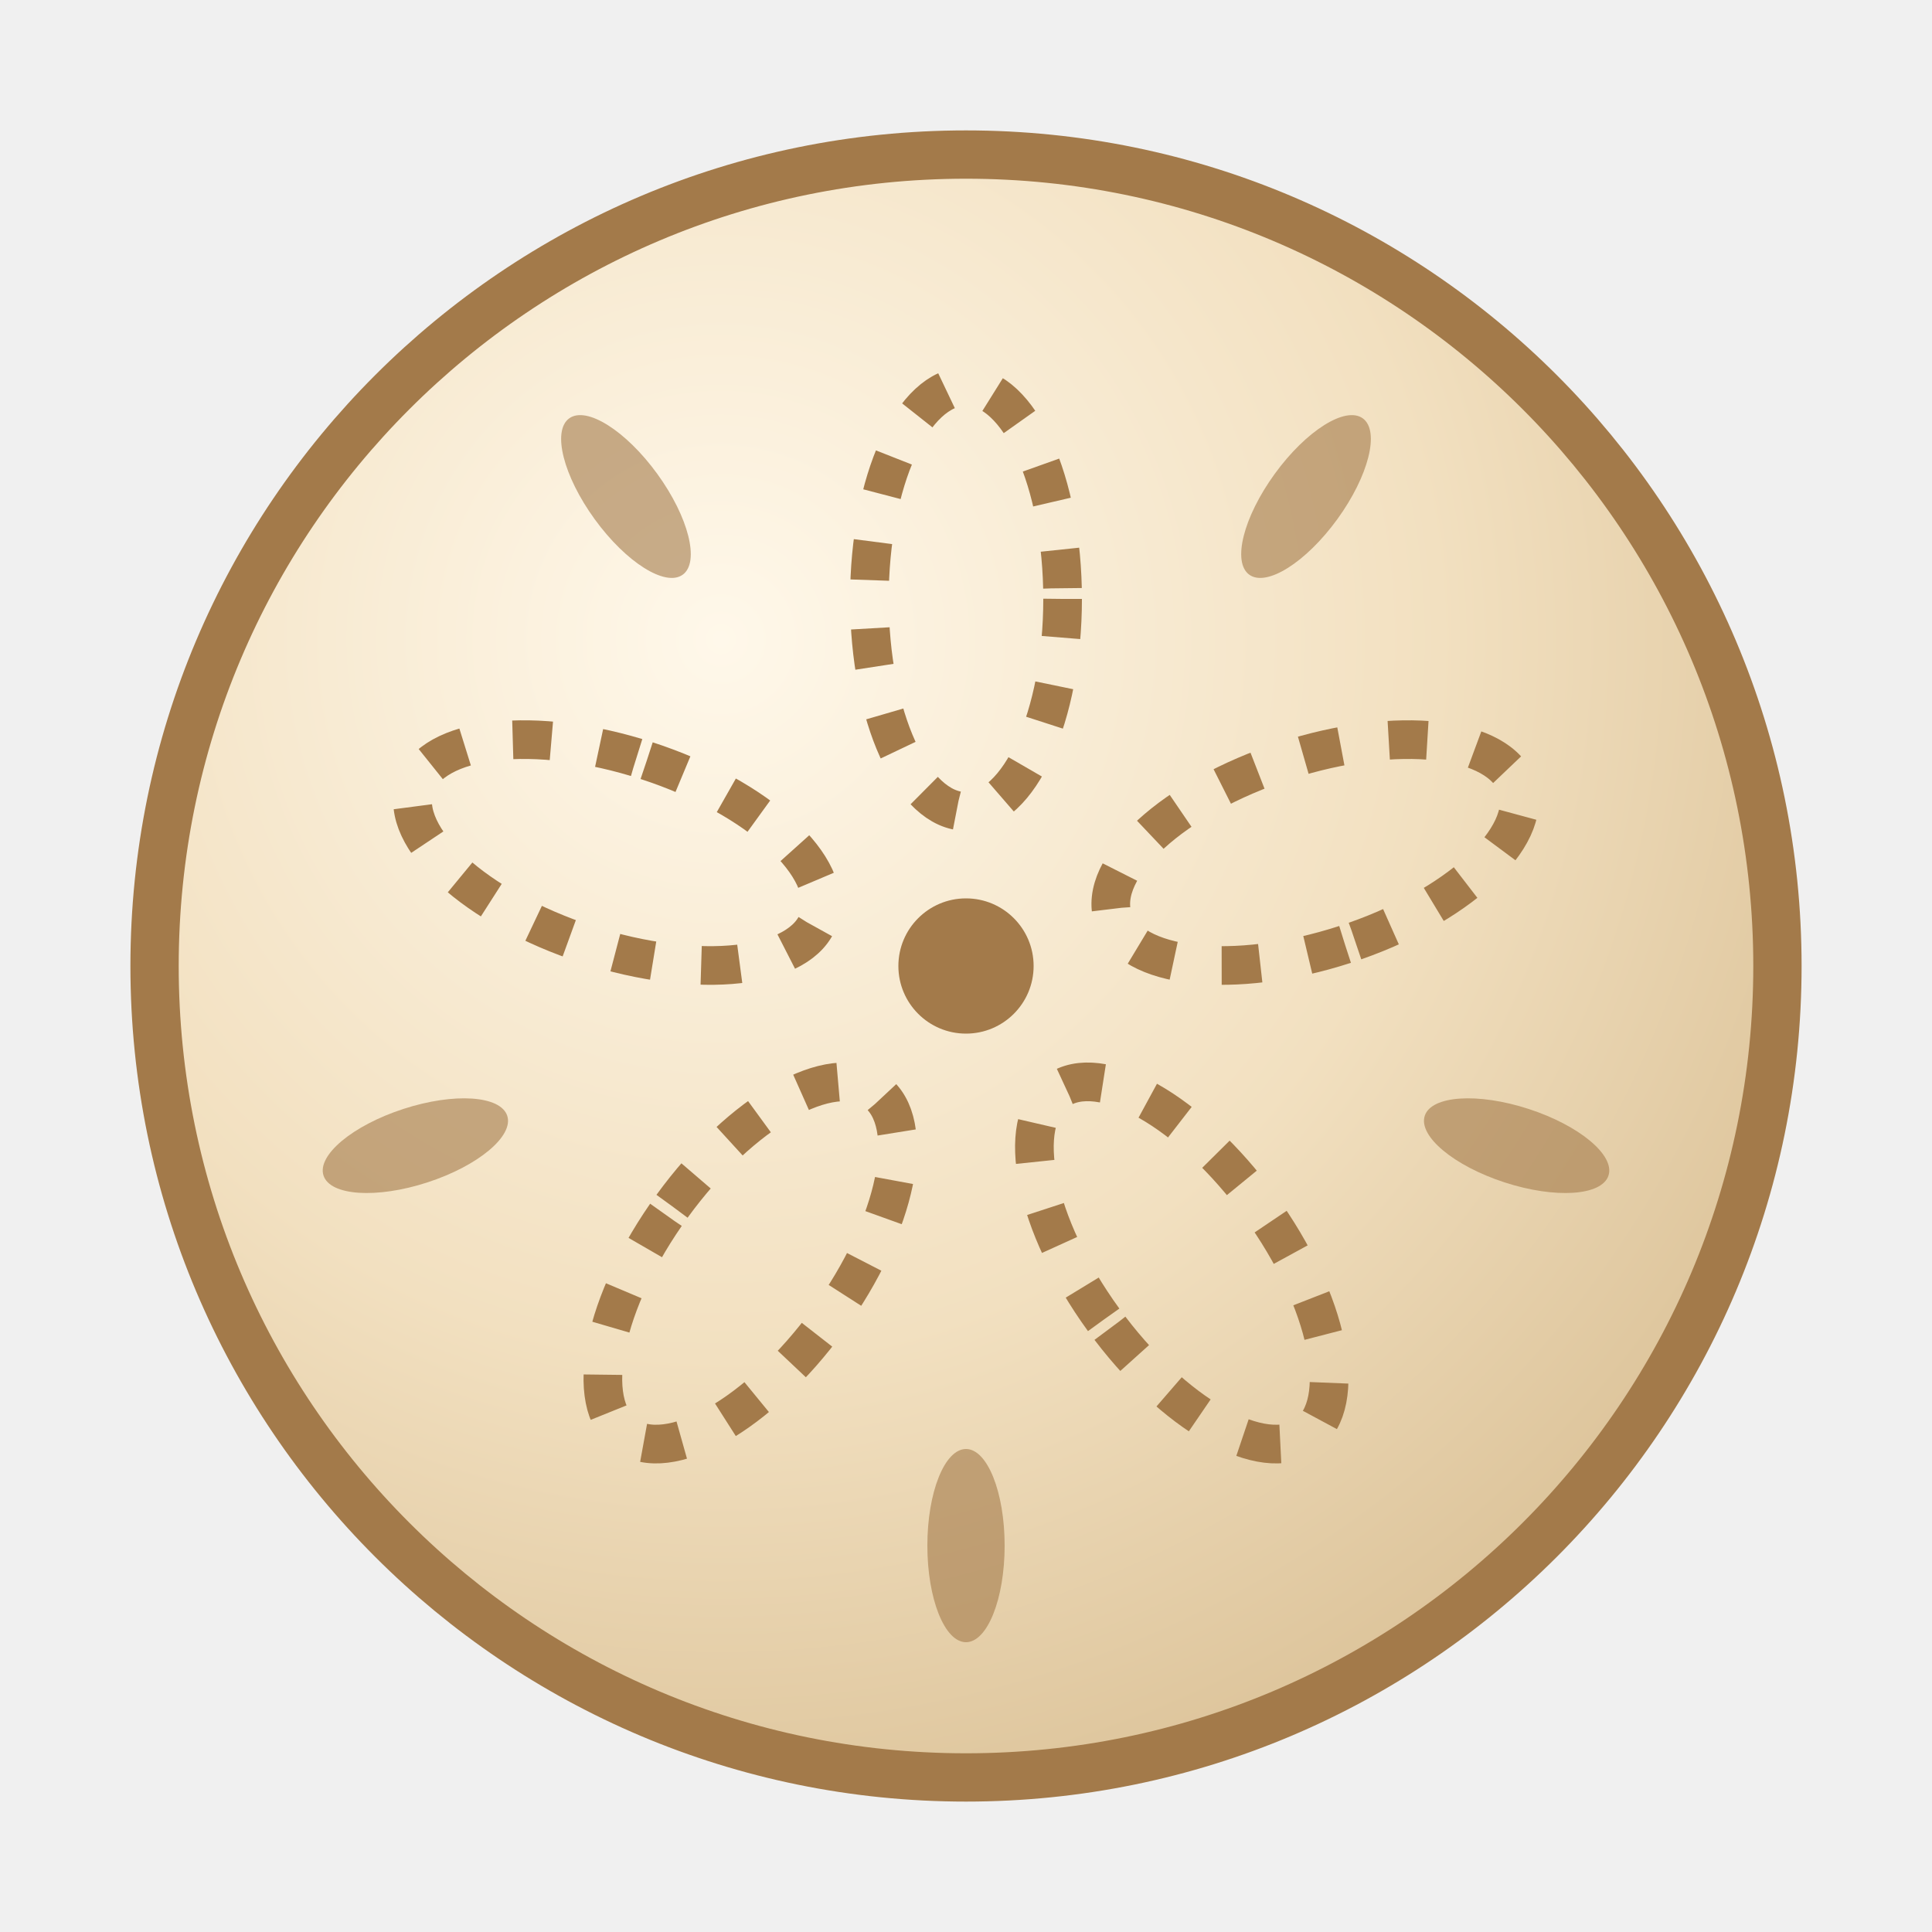
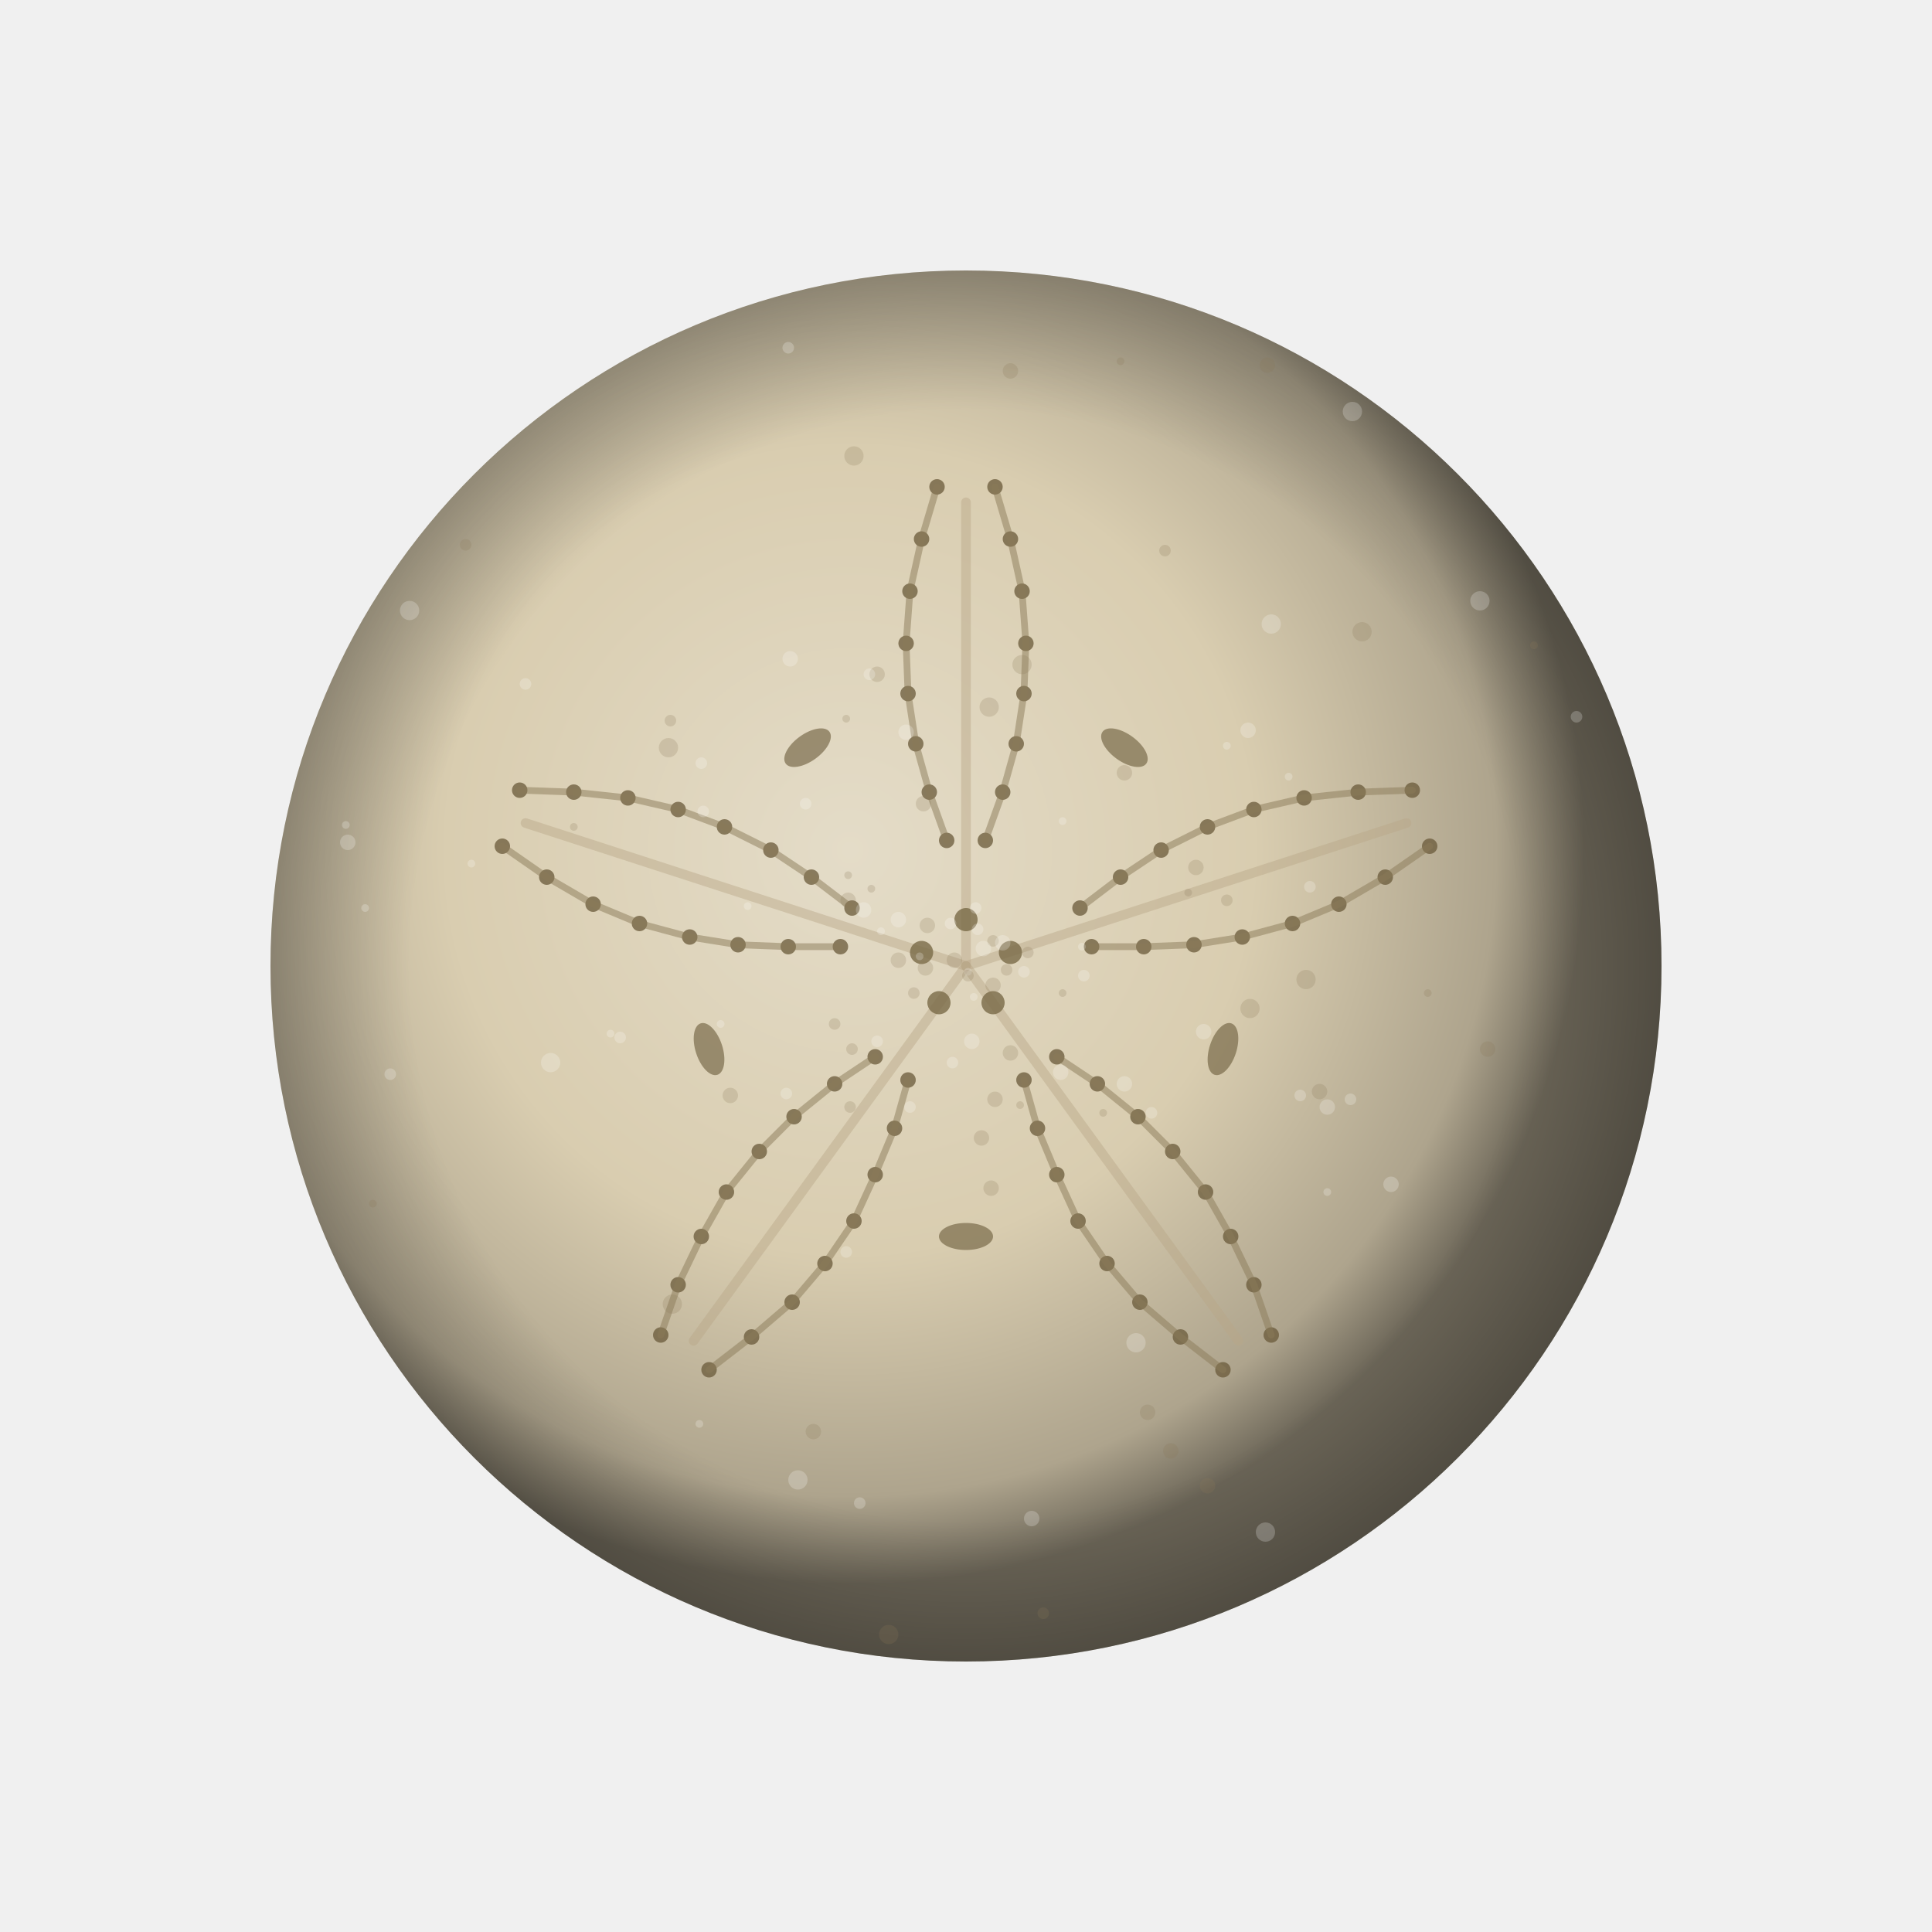
<svg xmlns="http://www.w3.org/2000/svg" width="100" height="100" viewBox="0 0 100 100">
  <defs>
-     <radialGradient id="b" cx="0.35" cy="0.3" r="0.8">
-       <stop offset="0" stop-color="#fff8ea" />
-       <stop offset=".55" stop-color="#f2e0c0" />
-       <stop offset="1" stop-color="#d9bf94" />
+     <filter id="bl" x="-20%" y="-20%" width="140%" height="140%">
+       <feGaussianBlur stdDeviation="0.8" />
+     </filter>
+     <filter id="bl2" x="-30%" y="-30%" width="160%" height="160%">
+       <feGaussianBlur stdDeviation="2.2" />
+     </filter>
+     <radialGradient id="g1" gradientUnits="userSpaceOnUse" cx="44" cy="44" r="38">
+       <stop offset="0" stop-color="#e4dcc8" />
+       <stop offset="0.55" stop-color="#d9cdb0" />
+       <stop offset="0.88" stop-color="#aea48d" />
+       <stop offset="1" stop-color="#6c6658" />
+     </radialGradient>
+     <radialGradient id="g2" gradientUnits="userSpaceOnUse" cx="50" cy="50" r="36">
+       <stop offset="0" stop-color="#000000" stop-opacity="0" />
+       <stop offset="0.8" stop-color="#000000" stop-opacity="0" />
+       <stop offset="1" stop-color="#000000" stop-opacity="0.25" />
    </radialGradient>
  </defs>
-   <circle cx="50" cy="50" r="42" fill="url(#b)" stroke="#a37a4a" stroke-width="2.5" />
-   <ellipse cx="50" cy="31" rx="5" ry="11" fill="none" stroke="#a37a4a" stroke-width="2" stroke-dasharray="2 2.5" transform="rotate(0 50 50)" />
-   <ellipse cx="50" cy="31" rx="5" ry="11" fill="none" stroke="#a37a4a" stroke-width="2" stroke-dasharray="2 2.5" transform="rotate(72 50 50)" />
-   <ellipse cx="50" cy="31" rx="5" ry="11" fill="none" stroke="#a37a4a" stroke-width="2" stroke-dasharray="2 2.5" transform="rotate(144 50 50)" />
-   <ellipse cx="50" cy="31" rx="5" ry="11" fill="none" stroke="#a37a4a" stroke-width="2" stroke-dasharray="2 2.5" transform="rotate(216 50 50)" />
-   <ellipse cx="50" cy="31" rx="5" ry="11" fill="none" stroke="#a37a4a" stroke-width="2" stroke-dasharray="2 2.5" transform="rotate(288 50 50)" />
-   <circle cx="50" cy="50" r="3.5" fill="#a37a4a" />
-   <ellipse cx="67.6" cy="25.7" rx="2" ry="5" fill="#a37a4a" fill-opacity=".6" transform="rotate(36 67.6 25.7)" />
-   <ellipse cx="78.5" cy="59.3" rx="2" ry="5" fill="#a37a4a" fill-opacity=".6" transform="rotate(108 78.5 59.3)" />
-   <ellipse cx="50.0" cy="80.0" rx="2" ry="5" fill="#a37a4a" fill-opacity=".6" transform="rotate(180 50.0 80.0)" />
-   <ellipse cx="21.5" cy="59.3" rx="2" ry="5" fill="#a37a4a" fill-opacity=".6" transform="rotate(252 21.5 59.3)" />
-   <ellipse cx="32.4" cy="25.7" rx="2" ry="5" fill="#a37a4a" fill-opacity=".6" transform="rotate(324 32.4 25.7)" />
+   <g transform="rotate(0 50 50)">
+     <circle cx="50" cy="50" r="36" fill="url(#g1)" />
+     <circle cx="50" cy="50" r="36" fill="url(#g2)" />
+     <circle cx="49" cy="43.5" r="0.4" fill="#6a5a3a" fill-opacity="0.75" />
+     <circle cx="48.1" cy="41" r="0.4" fill="#6a5a3a" fill-opacity="0.75" />
+     <circle cx="47.4" cy="38.5" r="0.4" fill="#6a5a3a" fill-opacity="0.75" />
+     <circle cx="47" cy="35.9" r="0.4" fill="#6a5a3a" fill-opacity="0.75" />
+     <circle cx="46.9" cy="33.3" r="0.4" fill="#6a5a3a" fill-opacity="0.75" />
+     <circle cx="47.1" cy="30.6" r="0.4" fill="#6a5a3a" fill-opacity="0.75" />
+     <circle cx="47.7" cy="27.9" r="0.4" fill="#6a5a3a" fill-opacity="0.75" />
+     <circle cx="48.5" cy="25.2" r="0.4" fill="#6a5a3a" fill-opacity="0.75" />
+     <path d="M49 43.5 L48.1 41 L47.4 38.5 L47 35.9 L46.9 33.3 L47.1 30.6 L47.7 27.9 L48.5 25.2" fill="none" stroke="#8a7a58" stroke-width="0.35" stroke-opacity="0.5" stroke-linecap="round" />
+     <circle cx="51" cy="43.5" r="0.4" fill="#6a5a3a" fill-opacity="0.75" />
+     <circle cx="51.9" cy="41" r="0.4" fill="#6a5a3a" fill-opacity="0.75" />
+     <circle cx="52.6" cy="38.5" r="0.4" fill="#6a5a3a" fill-opacity="0.75" />
+     <circle cx="53" cy="35.9" r="0.4" fill="#6a5a3a" fill-opacity="0.75" />
+     <circle cx="53.1" cy="33.3" r="0.4" fill="#6a5a3a" fill-opacity="0.75" />
+     <circle cx="52.9" cy="30.6" r="0.4" fill="#6a5a3a" fill-opacity="0.75" />
+     <circle cx="52.3" cy="27.9" r="0.4" fill="#6a5a3a" fill-opacity="0.75" />
+     <circle cx="51.5" cy="25.2" r="0.4" fill="#6a5a3a" fill-opacity="0.75" />
+     <path d="M51 43.5 L51.9 41 L52.6 38.5 L53 35.9 L53.1 33.3 L52.9 30.6 L52.3 27.9 L51.5 25.2" fill="none" stroke="#8a7a58" stroke-width="0.35" stroke-opacity="0.5" stroke-linecap="round" />
+     <path d="M50 50L50 26" fill="none" stroke="#b8a888" stroke-width="0.5" stroke-opacity="0.45" stroke-linecap="round" />
+     <ellipse cx="58.2" cy="38.7" rx="1.4" ry="0.7" fill="#6a5a3a" transform="rotate(36 58.2 38.7)" fill-opacity="0.6" />
+     <circle cx="55.9" cy="47" r="0.4" fill="#6a5a3a" fill-opacity="0.75" />
+     <circle cx="58" cy="45.4" r="0.4" fill="#6a5a3a" fill-opacity="0.75" />
+     <circle cx="60.1" cy="44" r="0.4" fill="#6a5a3a" fill-opacity="0.75" />
+     <circle cx="62.5" cy="42.8" r="0.4" fill="#6a5a3a" fill-opacity="0.75" />
+     <circle cx="64.9" cy="41.9" r="0.4" fill="#6a5a3a" fill-opacity="0.75" />
+     <circle cx="67.5" cy="41.3" r="0.4" fill="#6a5a3a" fill-opacity="0.75" />
+     <circle cx="70.3" cy="41" r="0.4" fill="#6a5a3a" fill-opacity="0.75" />
+     <circle cx="73.1" cy="40.9" r="0.4" fill="#6a5a3a" fill-opacity="0.75" />
+     <path d="M55.9 47 L58 45.4 L60.1 44 L62.5 42.8 L64.9 41.9 L67.5 41.3 L70.3 41 L73.1 40.9" fill="none" stroke="#8a7a58" stroke-width="0.35" stroke-opacity="0.5" stroke-linecap="round" />
+     <circle cx="56.5" cy="49" r="0.4" fill="#6a5a3a" fill-opacity="0.75" />
+     <circle cx="59.2" cy="49" r="0.4" fill="#6a5a3a" fill-opacity="0.75" />
+     <circle cx="61.8" cy="48.9" r="0.4" fill="#6a5a3a" fill-opacity="0.75" />
+     <circle cx="64.3" cy="48.5" r="0.4" fill="#6a5a3a" fill-opacity="0.75" />
+     <circle cx="66.9" cy="47.8" r="0.4" fill="#6a5a3a" fill-opacity="0.75" />
+     <circle cx="69.3" cy="46.8" r="0.4" fill="#6a5a3a" fill-opacity="0.75" />
+     <circle cx="71.7" cy="45.4" r="0.4" fill="#6a5a3a" fill-opacity="0.75" />
+     <circle cx="74" cy="43.8" r="0.4" fill="#6a5a3a" fill-opacity="0.75" />
+     <path d="M56.5 49 L59.2 49 L61.8 48.9 L64.3 48.5 L66.9 47.8 L69.3 46.8 L71.7 45.4 L74 43.8" fill="none" stroke="#8a7a58" stroke-width="0.35" stroke-opacity="0.5" stroke-linecap="round" />
+     <path d="M50 50L72.8 42.6" fill="none" stroke="#b8a888" stroke-width="0.5" stroke-opacity="0.45" stroke-linecap="round" />
+     <ellipse cx="63.3" cy="54.3" rx="1.4" ry="0.7" fill="#6a5a3a" transform="rotate(108 63.3 54.3)" fill-opacity="0.6" />
+     <circle cx="54.7" cy="54.7" r="0.4" fill="#6a5a3a" fill-opacity="0.75" />
+     <circle cx="56.8" cy="56.1" r="0.4" fill="#6a5a3a" fill-opacity="0.75" />
+     <circle cx="58.9" cy="57.8" r="0.4" fill="#6a5a3a" fill-opacity="0.75" />
+     <circle cx="60.7" cy="59.6" r="0.4" fill="#6a5a3a" fill-opacity="0.75" />
+     <circle cx="62.4" cy="61.7" r="0.4" fill="#6a5a3a" fill-opacity="0.75" />
+     <circle cx="63.7" cy="64" r="0.4" fill="#6a5a3a" fill-opacity="0.75" />
+     <circle cx="64.9" cy="66.5" r="0.4" fill="#6a5a3a" fill-opacity="0.75" />
+     <circle cx="65.8" cy="69.1" r="0.4" fill="#6a5a3a" fill-opacity="0.75" />
+     <path d="M54.7 54.7 L56.8 56.1 L58.9 57.8 L60.7 59.6 L62.4 61.7 L63.7 64 L64.9 66.5 L65.8 69.1" fill="none" stroke="#8a7a58" stroke-width="0.35" stroke-opacity="0.5" stroke-linecap="round" />
+     <circle cx="53" cy="55.9" r="0.4" fill="#6a5a3a" fill-opacity="0.75" />
+     <circle cx="53.7" cy="58.4" r="0.4" fill="#6a5a3a" fill-opacity="0.75" />
+     <circle cx="54.7" cy="60.8" r="0.4" fill="#6a5a3a" fill-opacity="0.75" />
+     <circle cx="55.8" cy="63.2" r="0.4" fill="#6a5a3a" fill-opacity="0.75" />
+     <circle cx="57.3" cy="65.4" r="0.4" fill="#6a5a3a" fill-opacity="0.75" />
+     <circle cx="59" cy="67.4" r="0.4" fill="#6a5a3a" fill-opacity="0.75" />
+     <circle cx="61.1" cy="69.2" r="0.4" fill="#6a5a3a" fill-opacity="0.75" />
+     <circle cx="63.3" cy="70.9" r="0.4" fill="#6a5a3a" fill-opacity="0.75" />
+     <path d="M53 55.9 L53.7 58.4 L54.7 60.8 L55.8 63.2 L57.3 65.4 L59 67.4 L61.1 69.2 L63.3 70.9" fill="none" stroke="#8a7a58" stroke-width="0.35" stroke-opacity="0.5" stroke-linecap="round" />
+     <path d="M50 50L64.1 69.4" fill="none" stroke="#b8a888" stroke-width="0.5" stroke-opacity="0.45" stroke-linecap="round" />
+     <ellipse cx="50" cy="64" rx="1.4" ry="0.7" fill="#6a5a3a" transform="rotate(180 50 64)" fill-opacity="0.6" />
+     <circle cx="47" cy="55.9" r="0.4" fill="#6a5a3a" fill-opacity="0.75" />
+     <circle cx="46.3" cy="58.4" r="0.4" fill="#6a5a3a" fill-opacity="0.75" />
+     <circle cx="45.3" cy="60.8" r="0.4" fill="#6a5a3a" fill-opacity="0.75" />
+     <circle cx="44.2" cy="63.2" r="0.4" fill="#6a5a3a" fill-opacity="0.75" />
+     <circle cx="42.7" cy="65.4" r="0.4" fill="#6a5a3a" fill-opacity="0.75" />
+     <circle cx="41" cy="67.4" r="0.4" fill="#6a5a3a" fill-opacity="0.75" />
+     <circle cx="38.9" cy="69.2" r="0.4" fill="#6a5a3a" fill-opacity="0.75" />
+     <circle cx="36.7" cy="70.9" r="0.4" fill="#6a5a3a" fill-opacity="0.75" />
+     <path d="M47 55.9 L46.3 58.4 L45.3 60.8 L44.2 63.2 L42.7 65.4 L41 67.4 L38.9 69.2 L36.7 70.9" fill="none" stroke="#8a7a58" stroke-width="0.35" stroke-opacity="0.5" stroke-linecap="round" />
+     <circle cx="45.3" cy="54.7" r="0.4" fill="#6a5a3a" fill-opacity="0.75" />
+     <circle cx="43.2" cy="56.1" r="0.4" fill="#6a5a3a" fill-opacity="0.75" />
+     <circle cx="41.1" cy="57.8" r="0.4" fill="#6a5a3a" fill-opacity="0.75" />
+     <circle cx="39.3" cy="59.6" r="0.4" fill="#6a5a3a" fill-opacity="0.75" />
+     <circle cx="37.6" cy="61.7" r="0.4" fill="#6a5a3a" fill-opacity="0.75" />
+     <circle cx="36.3" cy="64" r="0.4" fill="#6a5a3a" fill-opacity="0.75" />
+     <circle cx="35.1" cy="66.5" r="0.4" fill="#6a5a3a" fill-opacity="0.75" />
+     <circle cx="34.2" cy="69.1" r="0.4" fill="#6a5a3a" fill-opacity="0.75" />
+     <path d="M45.3 54.7 L43.2 56.1 L41.1 57.8 L39.3 59.6 L37.6 61.7 L36.3 64 L35.1 66.5 L34.2 69.1" fill="none" stroke="#8a7a58" stroke-width="0.35" stroke-opacity="0.5" stroke-linecap="round" />
+     <path d="M50 50L35.9 69.4" fill="none" stroke="#b8a888" stroke-width="0.5" stroke-opacity="0.45" stroke-linecap="round" />
+     <ellipse cx="36.7" cy="54.3" rx="1.4" ry="0.7" fill="#6a5a3a" transform="rotate(252 36.7 54.3)" fill-opacity="0.6" />
+     <circle cx="43.5" cy="49" r="0.4" fill="#6a5a3a" fill-opacity="0.75" />
+     <circle cx="40.8" cy="49" r="0.4" fill="#6a5a3a" fill-opacity="0.75" />
+     <circle cx="38.2" cy="48.9" r="0.4" fill="#6a5a3a" fill-opacity="0.75" />
+     <circle cx="35.7" cy="48.5" r="0.4" fill="#6a5a3a" fill-opacity="0.75" />
+     <circle cx="33.1" cy="47.8" r="0.4" fill="#6a5a3a" fill-opacity="0.75" />
+     <circle cx="30.7" cy="46.8" r="0.4" fill="#6a5a3a" fill-opacity="0.75" />
+     <circle cx="28.3" cy="45.4" r="0.4" fill="#6a5a3a" fill-opacity="0.75" />
+     <circle cx="26" cy="43.8" r="0.4" fill="#6a5a3a" fill-opacity="0.75" />
+     <path d="M43.5 49 L40.8 49 L38.2 48.9 L35.7 48.5 L33.1 47.8 L30.7 46.8 L28.3 45.4 L26 43.8" fill="none" stroke="#8a7a58" stroke-width="0.35" stroke-opacity="0.5" stroke-linecap="round" />
+     <circle cx="44.1" cy="47" r="0.4" fill="#6a5a3a" fill-opacity="0.75" />
+     <circle cx="42" cy="45.4" r="0.4" fill="#6a5a3a" fill-opacity="0.75" />
+     <circle cx="39.9" cy="44" r="0.4" fill="#6a5a3a" fill-opacity="0.75" />
+     <circle cx="37.5" cy="42.8" r="0.4" fill="#6a5a3a" fill-opacity="0.75" />
+     <circle cx="35.1" cy="41.9" r="0.4" fill="#6a5a3a" fill-opacity="0.75" />
+     <circle cx="32.5" cy="41.3" r="0.4" fill="#6a5a3a" fill-opacity="0.75" />
+     <circle cx="29.7" cy="41" r="0.4" fill="#6a5a3a" fill-opacity="0.75" />
+     <circle cx="26.9" cy="40.9" r="0.4" fill="#6a5a3a" fill-opacity="0.75" />
+     <path d="M44.1 47 L42 45.4 L39.9 44 L37.5 42.8 L35.1 41.9 L32.5 41.3 L29.7 41 L26.9 40.9" fill="none" stroke="#8a7a58" stroke-width="0.35" stroke-opacity="0.5" stroke-linecap="round" />
+     <path d="M50 50L27.2 42.6" fill="none" stroke="#b8a888" stroke-width="0.5" stroke-opacity="0.45" stroke-linecap="round" />
+     <ellipse cx="41.8" cy="38.7" rx="1.4" ry="0.7" fill="#6a5a3a" transform="rotate(324 41.8 38.7)" fill-opacity="0.6" />
+     <circle cx="50" cy="47.6" r="0.6" fill="#7a6a48" fill-opacity="0.8" />
+     <circle cx="52.3" cy="49.3" r="0.6" fill="#7a6a48" fill-opacity="0.8" />
+     <circle cx="51.4" cy="51.9" r="0.6" fill="#7a6a48" fill-opacity="0.8" />
+     <circle cx="48.6" cy="51.9" r="0.6" fill="#7a6a48" fill-opacity="0.8" />
+     <circle cx="47.7" cy="49.3" r="0.6" fill="#7a6a48" fill-opacity="0.8" />
+     <circle cx="37.3" cy="53" r="0.2" fill="#ffffff" fill-opacity="0.22" />
+     <circle cx="67.6" cy="50.7" r="0.5" fill="#8a7a58" fill-opacity="0.22" />
+     <circle cx="29.7" cy="42.8" r="0.2" fill="#8a7a58" fill-opacity="0.22" />
+     <circle cx="45.4" cy="34.9" r="0.4" fill="#8a7a58" fill-opacity="0.22" />
+     <circle cx="50.3" cy="53.9" r="0.4" fill="#ffffff" fill-opacity="0.22" />
+     <circle cx="27.2" cy="35.4" r="0.3" fill="#ffffff" fill-opacity="0.22" />
+     <circle cx="58.2" cy="56.1" r="0.4" fill="#ffffff" fill-opacity="0.22" />
+     <circle cx="47.3" cy="51.4" r="0.3" fill="#8a7a58" fill-opacity="0.22" />
+     <circle cx="44.5" cy="77.8" r="0.3" fill="#ffffff" fill-opacity="0.22" />
+     <circle cx="51.4" cy="48.7" r="0.3" fill="#8a7a58" fill-opacity="0.22" />
+     <circle cx="64.7" cy="52.2" r="0.5" fill="#8a7a58" fill-opacity="0.22" />
+     <circle cx="46.5" cy="47.6" r="0.4" fill="#ffffff" fill-opacity="0.22" />
+     <circle cx="50.1" cy="50.3" r="0.2" fill="#ffffff" fill-opacity="0.22" />
+     <circle cx="53" cy="50.3" r="0.3" fill="#ffffff" fill-opacity="0.22" />
+     <circle cx="37.8" cy="56.7" r="0.4" fill="#8a7a58" fill-opacity="0.22" />
+     <circle cx="44.7" cy="47.1" r="0.4" fill="#ffffff" fill-opacity="0.22" />
+     <circle cx="68.3" cy="56.5" r="0.4" fill="#8a7a58" fill-opacity="0.22" />
+     <circle cx="46" cy="84.6" r="0.5" fill="#8a7a58" fill-opacity="0.22" />
+     <circle cx="40.8" cy="18" r="0.3" fill="#ffffff" fill-opacity="0.22" />
+     <circle cx="62.3" cy="53.4" r="0.4" fill="#ffffff" fill-opacity="0.22" />
+     <circle cx="50.5" cy="47" r="0.3" fill="#ffffff" fill-opacity="0.22" />
+     <circle cx="36.4" cy="42" r="0.3" fill="#ffffff" fill-opacity="0.22" />
+     <circle cx="49.4" cy="49.7" r="0.4" fill="#8a7a58" fill-opacity="0.22" />
+     <circle cx="43.2" cy="53" r="0.3" fill="#8a7a58" fill-opacity="0.22" />
+     <circle cx="68.7" cy="61.7" r="0.2" fill="#ffffff" fill-opacity="0.22" />
+     <circle cx="77" cy="54.3" r="0.4" fill="#8a7a58" fill-opacity="0.22" />
+     <circle cx="47.8" cy="41.6" r="0.4" fill="#8a7a58" fill-opacity="0.22" />
+     <circle cx="54" cy="83.5" r="0.3" fill="#8a7a58" fill-opacity="0.22" />
+     <circle cx="58.2" cy="40" r="0.4" fill="#8a7a58" fill-opacity="0.22" />
+     <circle cx="55" cy="42.5" r="0.2" fill="#ffffff" fill-opacity="0.22" />
+     <circle cx="65.5" cy="79.3" r="0.5" fill="#ffffff" fill-opacity="0.22" />
+     <circle cx="52.1" cy="50.2" r="0.3" fill="#8a7a58" fill-opacity="0.22" />
+     <circle cx="24.1" cy="28.2" r="0.3" fill="#8a7a58" fill-opacity="0.22" />
+     <circle cx="45.6" cy="48.2" r="0.2" fill="#ffffff" fill-opacity="0.22" />
+     <circle cx="49.2" cy="47.8" r="0.3" fill="#ffffff" fill-opacity="0.22" />
+     <circle cx="51.2" cy="36.6" r="0.5" fill="#8a7a58" fill-opacity="0.22" />
+     <circle cx="44.2" cy="23.6" r="0.5" fill="#8a7a58" fill-opacity="0.22" />
+     <circle cx="51.4" cy="51" r="0.4" fill="#8a7a58" fill-opacity="0.22" />
+     <circle cx="48" cy="47.9" r="0.4" fill="#8a7a58" fill-opacity="0.22" />
+     <circle cx="56.1" cy="50.5" r="0.3" fill="#ffffff" fill-opacity="0.22" />
+     <circle cx="45.4" cy="53.9" r="0.3" fill="#ffffff" fill-opacity="0.22" />
+     <circle cx="17.9" cy="42.7" r="0.2" fill="#ffffff" fill-opacity="0.22" />
+     <circle cx="64.6" cy="37.8" r="0.4" fill="#ffffff" fill-opacity="0.22" />
+     <circle cx="51.9" cy="48.8" r="0.4" fill="#ffffff" fill-opacity="0.22" />
+     <circle cx="42.1" cy="74.1" r="0.4" fill="#8a7a58" fill-opacity="0.22" />
+     <circle cx="45" cy="34.9" r="0.3" fill="#ffffff" fill-opacity="0.22" />
+     <circle cx="69.9" cy="56.9" r="0.3" fill="#ffffff" fill-opacity="0.22" />
+     <circle cx="53.4" cy="78.6" r="0.4" fill="#ffffff" fill-opacity="0.22" />
+     <circle cx="50.9" cy="49.1" r="0.4" fill="#ffffff" fill-opacity="0.22" />
+     <circle cx="43.8" cy="37.2" r="0.2" fill="#8a7a58" fill-opacity="0.22" />
+     <circle cx="45.1" cy="46" r="0.2" fill="#8a7a58" fill-opacity="0.22" />
+     <circle cx="31.6" cy="53.5" r="0.2" fill="#ffffff" fill-opacity="0.22" />
+     <circle cx="36.2" cy="73.7" r="0.2" fill="#ffffff" fill-opacity="0.22" />
+     <circle cx="21.2" cy="31.6" r="0.5" fill="#ffffff" fill-opacity="0.22" />
+     <circle cx="59.6" cy="57.6" r="0.3" fill="#ffffff" fill-opacity="0.22" />
+     <circle cx="52.8" cy="57.2" r="0.2" fill="#8a7a58" fill-opacity="0.22" />
+     <circle cx="81.6" cy="37.1" r="0.3" fill="#ffffff" fill-opacity="0.22" />
+     <circle cx="32.1" cy="53.7" r="0.3" fill="#ffffff" fill-opacity="0.22" />
+     <circle cx="50.8" cy="58.9" r="0.4" fill="#8a7a58" fill-opacity="0.22" />
+     <circle cx="19.3" cy="62.3" r="0.2" fill="#8a7a58" fill-opacity="0.22" />
+     <circle cx="50.6" cy="48.1" r="0.3" fill="#ffffff" fill-opacity="0.22" />
+     <circle cx="43.9" cy="45.3" r="0.2" fill="#8a7a58" fill-opacity="0.22" />
+     <circle cx="41.3" cy="76.6" r="0.5" fill="#ffffff" fill-opacity="0.22" />
+     <circle cx="76.6" cy="31.1" r="0.5" fill="#ffffff" fill-opacity="0.22" />
+     <circle cx="53.2" cy="49.3" r="0.3" fill="#8a7a58" fill-opacity="0.22" />
+     <circle cx="36.3" cy="39.5" r="0.3" fill="#ffffff" fill-opacity="0.22" />
+     <circle cx="44.1" cy="54.3" r="0.3" fill="#8a7a58" fill-opacity="0.22" />
+     <circle cx="34.7" cy="37.3" r="0.3" fill="#8a7a58" fill-opacity="0.22" />
+     <circle cx="40.7" cy="56.6" r="0.3" fill="#ffffff" fill-opacity="0.22" />
+     <circle cx="59.4" cy="73.1" r="0.4" fill="#8a7a58" fill-opacity="0.22" />
+     <circle cx="41.7" cy="41.6" r="0.3" fill="#ffffff" fill-opacity="0.22" />
+     <circle cx="52.3" cy="19.2" r="0.4" fill="#8a7a58" fill-opacity="0.22" />
+     <circle cx="38.7" cy="46.9" r="0.2" fill="#ffffff" fill-opacity="0.22" />
+     <circle cx="20.2" cy="55.6" r="0.3" fill="#ffffff" fill-opacity="0.22" />
+     <circle cx="46.5" cy="49.7" r="0.4" fill="#8a7a58" fill-opacity="0.22" />
+     <circle cx="47.6" cy="49.5" r="0.2" fill="#ffffff" fill-opacity="0.22" />
+     <circle cx="55" cy="51.4" r="0.2" fill="#8a7a58" fill-opacity="0.22" />
+     <circle cx="65.6" cy="18.9" r="0.4" fill="#8a7a58" fill-opacity="0.22" />
+     <circle cx="63.5" cy="38.6" r="0.2" fill="#ffffff" fill-opacity="0.22" />
+     <circle cx="44" cy="57.3" r="0.3" fill="#8a7a58" fill-opacity="0.22" />
+     <circle cx="58.8" cy="69.5" r="0.5" fill="#ffffff" fill-opacity="0.22" />
+     <circle cx="73.9" cy="51.4" r="0.2" fill="#8a7a58" fill-opacity="0.22" />
+     <circle cx="65.8" cy="32.3" r="0.5" fill="#ffffff" fill-opacity="0.22" />
+     <circle cx="49.3" cy="55" r="0.3" fill="#ffffff" fill-opacity="0.22" />
+     <circle cx="51.3" cy="61.5" r="0.4" fill="#8a7a58" fill-opacity="0.22" />
+     <circle cx="34.6" cy="38.7" r="0.5" fill="#8a7a58" fill-opacity="0.22" />
+     <circle cx="60.6" cy="75.1" r="0.4" fill="#8a7a58" fill-opacity="0.22" />
+     <circle cx="54.9" cy="55.5" r="0.4" fill="#ffffff" fill-opacity="0.22" />
+     <circle cx="51.5" cy="56.9" r="0.4" fill="#8a7a58" fill-opacity="0.22" />
+     <circle cx="70" cy="21.3" r="0.5" fill="#ffffff" fill-opacity="0.22" />
+     <circle cx="47.9" cy="50.1" r="0.4" fill="#8a7a58" fill-opacity="0.22" />
+     <circle cx="28.5" cy="55" r="0.5" fill="#ffffff" fill-opacity="0.22" />
+     <circle cx="79.4" cy="33.4" r="0.2" fill="#8a7a58" fill-opacity="0.22" />
+     <circle cx="70.5" cy="32.7" r="0.5" fill="#8a7a58" fill-opacity="0.22" />
+     <circle cx="18" cy="43.6" r="0.4" fill="#ffffff" fill-opacity="0.22" />
+     <circle cx="56" cy="49" r="0.2" fill="#ffffff" fill-opacity="0.22" />
+     <circle cx="43.9" cy="46.6" r="0.4" fill="#8a7a58" fill-opacity="0.22" />
+     <circle cx="57.1" cy="57.6" r="0.2" fill="#8a7a58" fill-opacity="0.22" />
+     <circle cx="52.9" cy="34.4" r="0.5" fill="#8a7a58" fill-opacity="0.22" />
+     <circle cx="52.3" cy="54.5" r="0.4" fill="#8a7a58" fill-opacity="0.22" />
+     <circle cx="40.9" cy="34.1" r="0.4" fill="#ffffff" fill-opacity="0.22" />
+     <circle cx="58" cy="18.7" r="0.2" fill="#8a7a58" fill-opacity="0.22" />
+     <circle cx="63.5" cy="46.6" r="0.3" fill="#8a7a58" fill-opacity="0.22" />
+     <circle cx="62.5" cy="76.9" r="0.4" fill="#8a7a58" fill-opacity="0.22" />
+     <circle cx="67.8" cy="45.9" r="0.3" fill="#ffffff" fill-opacity="0.22" />
+     <circle cx="61.5" cy="46.2" r="0.2" fill="#8a7a58" fill-opacity="0.22" />
+     <circle cx="67.3" cy="56.7" r="0.3" fill="#ffffff" fill-opacity="0.22" />
+     <circle cx="50.1" cy="50.5" r="0.3" fill="#8a7a58" fill-opacity="0.22" />
+     <circle cx="47.1" cy="57.3" r="0.3" fill="#ffffff" fill-opacity="0.22" />
+     <circle cx="61.9" cy="44.9" r="0.4" fill="#8a7a58" fill-opacity="0.22" />
+     <circle cx="66.7" cy="40.2" r="0.2" fill="#ffffff" fill-opacity="0.22" />
+     <circle cx="50.4" cy="51.6" r="0.2" fill="#ffffff" fill-opacity="0.22" />
+     <circle cx="46.9" cy="37.9" r="0.4" fill="#ffffff" fill-opacity="0.22" />
+     <circle cx="72" cy="61.3" r="0.4" fill="#ffffff" fill-opacity="0.22" />
+     <circle cx="68.7" cy="57.3" r="0.4" fill="#ffffff" fill-opacity="0.22" />
+     <circle cx="34.8" cy="67.5" r="0.5" fill="#8a7a58" fill-opacity="0.22" />
+     <circle cx="18.9" cy="47" r="0.2" fill="#ffffff" fill-opacity="0.22" />
+     <circle cx="43.8" cy="64.8" r="0.3" fill="#ffffff" fill-opacity="0.22" />
+     <circle cx="24.4" cy="44.7" r="0.2" fill="#ffffff" fill-opacity="0.22" />
+     <circle cx="60.3" cy="28.5" r="0.3" fill="#8a7a58" fill-opacity="0.22" />
+   </g>
</svg>
